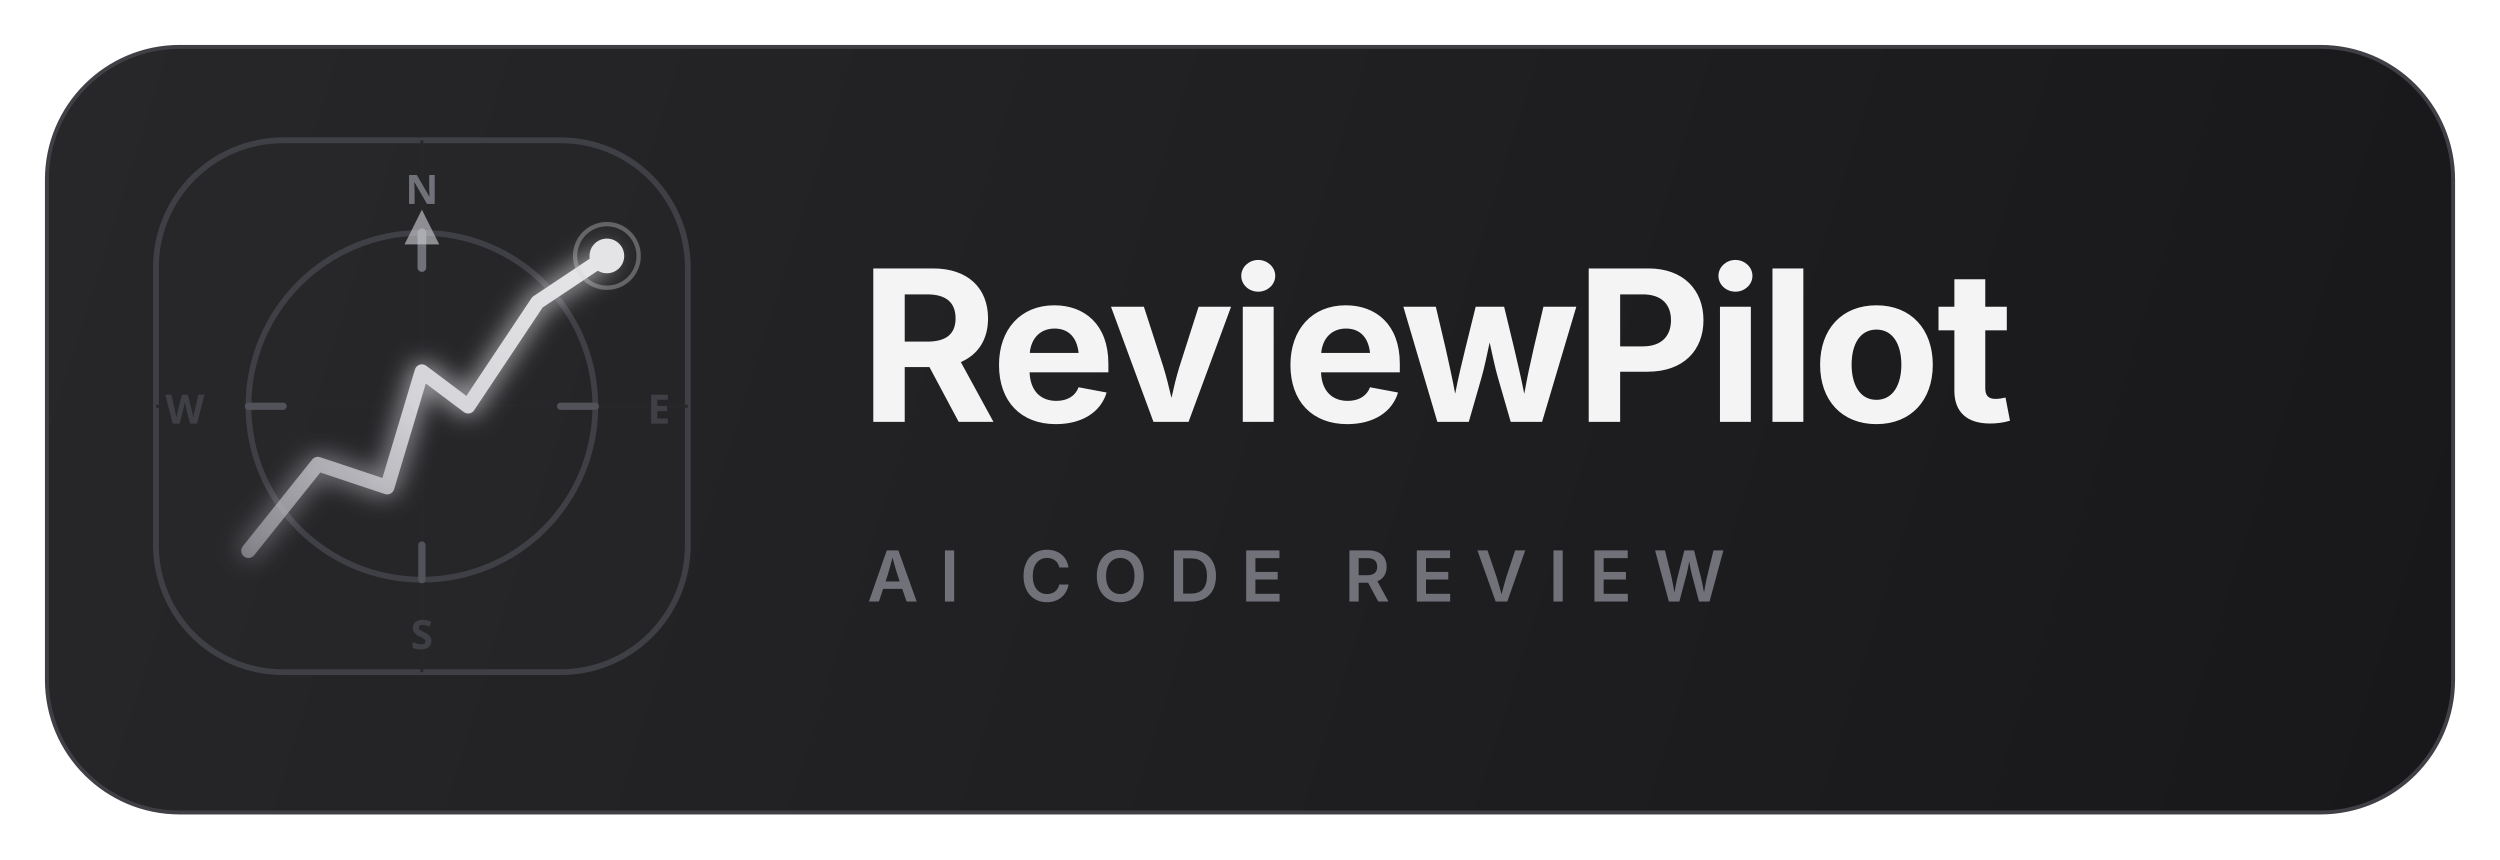
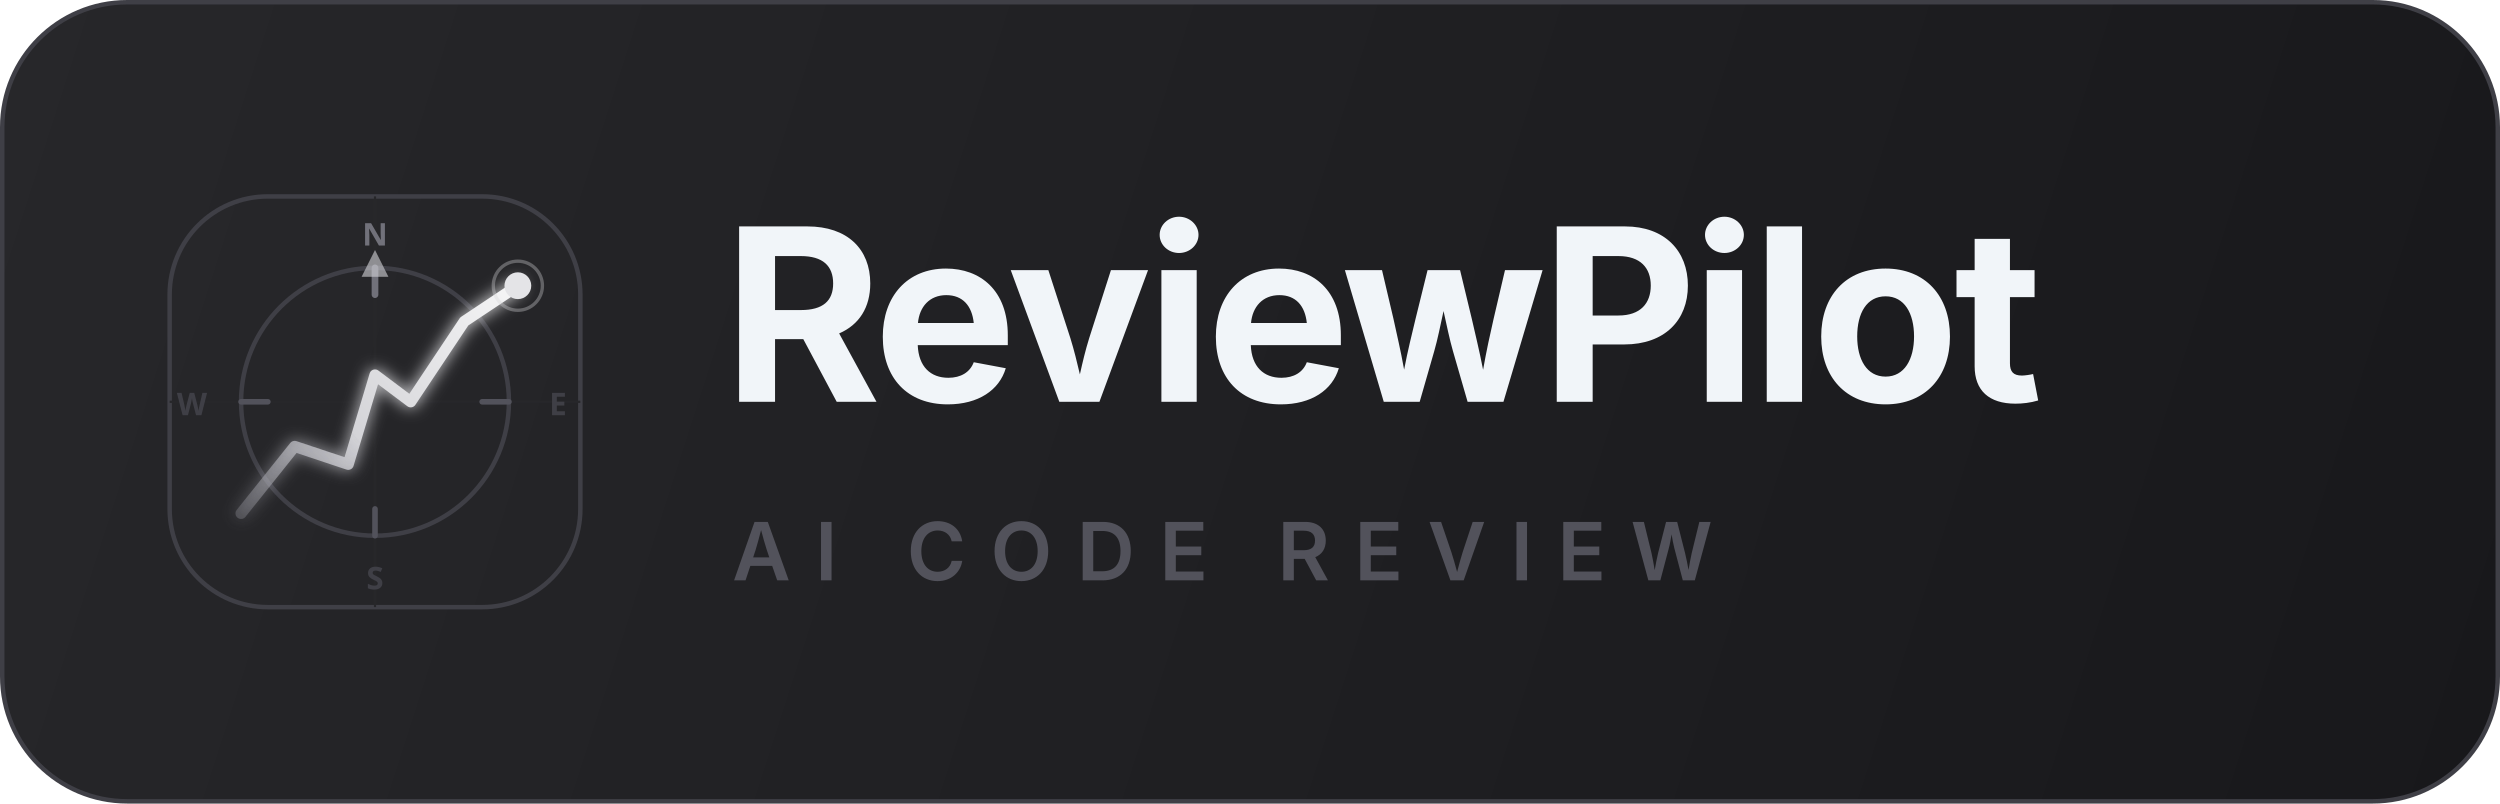
- <svg xmlns="http://www.w3.org/2000/svg" width="640" height="220" viewBox="0 0 640 220" fill="none" role="img" aria-label="ReviewPilot graphite logo">
+ <svg xmlns="http://www.w3.org/2000/svg" width="560" height="180" viewBox="0 0 560 180" fill="none" role="img" aria-label="ReviewPilot graphite wordmark">
  <defs>
-     <linearGradient id="reviewpilot-logo-shell" x1="20" y1="16" x2="620" y2="204" gradientUnits="userSpaceOnUse">
+     <linearGradient id="reviewpilot-graphite-wordmark-shell" x1="0" y1="0" x2="560" y2="180" gradientUnits="userSpaceOnUse">
      <stop offset="0%" stop-color="#27272a" />
      <stop offset="100%" stop-color="#18181b" />
    </linearGradient>
-     <linearGradient id="reviewpilot-logo-route" x1="56" y1="144" x2="152" y2="56" gradientUnits="userSpaceOnUse">
-       <stop offset="0%" stop-color="#a1a1aa" stop-opacity="0.35" />
-       <stop offset="45%" stop-color="#d4d4d8" />
+     <linearGradient id="reviewpilot-graphite-wordmark-route" x1="20" y1="75" x2="80" y2="25" gradientUnits="userSpaceOnUse">
+       <stop offset="0%" stop-color="#a1a1aa" stop-opacity="0.3" />
+       <stop offset="40%" stop-color="#d4d4d8" />
      <stop offset="100%" stop-color="#f4f4f5" />
    </linearGradient>
-     <filter id="reviewpilot-logo-glow" x="-20%" y="-20%" width="140%" height="140%">
-       <feGaussianBlur stdDeviation="2.2" result="blurred" />
+     <filter id="reviewpilot-graphite-wordmark-glow" x="-20%" y="-20%" width="140%" height="140%">
+       <feGaussianBlur stdDeviation="1.8" result="blurred" />
      <feComposite in="SourceGraphic" in2="blurred" operator="over" />
    </filter>
+     <clipPath id="reviewpilot-graphite-wordmark-clip">
+       <rect x="4" y="4" width="92" height="92" rx="22" />
+     </clipPath>
  </defs>
-   <rect x="12" y="12" width="616" height="196" rx="34" fill="url(#reviewpilot-logo-shell)" />
-   <rect x="12" y="12" width="616" height="196" rx="34" fill="none" stroke="#3f3f46" />
-   <g transform="translate(34 30)">
-     <svg width="148" height="148" viewBox="0 0 100 100" fill="none">
-       <rect x="4" y="4" width="92" height="92" rx="22" fill="url(#reviewpilot-logo-shell)" />
-       <rect x="4" y="4" width="92" height="92" rx="22" fill="none" stroke="#3f3f46" stroke-width="1" />
+   <rect x="0.5" y="0.5" width="559" height="179" rx="28" fill="url(#reviewpilot-graphite-wordmark-shell)" />
+   <rect x="0.5" y="0.5" width="559" height="179" rx="28" fill="none" stroke="#3f3f46" />
+   <g transform="translate(34 40)">
+     <rect x="4" y="4" width="92" height="92" rx="22" fill="url(#reviewpilot-graphite-wordmark-shell)" />
+     <rect x="4" y="4" width="92" height="92" rx="22" fill="none" stroke="#3f3f46" stroke-width="1" />
+     <g clip-path="url(#reviewpilot-graphite-wordmark-clip)">
      <line x1="50" y1="4" x2="50" y2="96" stroke="#27272a" stroke-width="0.5" />
      <line x1="4" y1="50" x2="96" y2="50" stroke="#27272a" stroke-width="0.5" />
      <circle cx="50" cy="50" r="30" fill="none" stroke="#3f3f46" stroke-width="1" />
-       <text x="50" y="15" text-anchor="middle" fill="#71717a" font-size="7" font-family="system-ui, sans-serif" font-weight="600">N</text>
-       <text x="50" y="92" text-anchor="middle" fill="#3f3f46" font-size="7" font-family="system-ui, sans-serif" font-weight="600">S</text>
-       <text x="91" y="53" text-anchor="middle" fill="#3f3f46" font-size="7" font-family="system-ui, sans-serif" font-weight="600">E</text>
-       <text x="9" y="53" text-anchor="middle" fill="#3f3f46" font-size="7" font-family="system-ui, sans-serif" font-weight="600">W</text>
+       <text x="50" y="15" text-anchor="middle" fill="#71717a" font-size="7" font-family="system-ui" font-weight="600">N</text>
+       <text x="50" y="92" text-anchor="middle" fill="#3f3f46" font-size="7" font-family="system-ui" font-weight="600">S</text>
+       <text x="91" y="53" text-anchor="middle" fill="#3f3f46" font-size="7" font-family="system-ui" font-weight="600">E</text>
+       <text x="9" y="53" text-anchor="middle" fill="#3f3f46" font-size="7" font-family="system-ui" font-weight="600">W</text>
      <line x1="50" y1="20" x2="50" y2="26" stroke="#71717a" stroke-width="1.5" stroke-linecap="round" />
      <line x1="50" y1="74" x2="50" y2="80" stroke="#52525b" stroke-width="1.25" stroke-linecap="round" />
      <line x1="20" y1="50" x2="26" y2="50" stroke="#52525b" stroke-width="1.25" stroke-linecap="round" />
      <line x1="74" y1="50" x2="80" y2="50" stroke="#52525b" stroke-width="1.25" stroke-linecap="round" />
      <path d="M47 22L50 16L53 22Z" fill="#d4d4d8" opacity="0.6" />
-       <path d="M20 75L32 60L44 64L50 44L58 50L70 32L82 24" stroke="url(#reviewpilot-logo-route)" stroke-width="2.5" stroke-linecap="round" stroke-linejoin="round" fill="none" filter="url(#reviewpilot-logo-glow)" />
+       <path d="M20 75L32 60L44 64L50 44L58 50L70 32L82 24" stroke="url(#reviewpilot-graphite-wordmark-route)" stroke-width="2.5" stroke-linecap="round" stroke-linejoin="round" fill="none" filter="url(#reviewpilot-graphite-wordmark-glow)" />
      <circle cx="82" cy="24" r="3" fill="#e4e4e7" />
      <circle cx="82" cy="24" r="5.5" fill="none" stroke="#d4d4d8" stroke-width="0.75" opacity="0.35" />
-     </svg>
+     </g>
  </g>
-   <g transform="translate(220 72)">
-     <text x="0" y="36" fill="#f4f4f5" font-size="54" font-family="Inter, Segoe UI, Arial, sans-serif" font-weight="700" letter-spacing="-1.2">ReviewPilot</text>
-     <text x="2" y="82" fill="#71717a" font-size="18" font-family="Inter, Segoe UI, Arial, sans-serif" font-weight="600" letter-spacing="5.5">AI CODE REVIEW</text>
+   <g transform="translate(162 56)">
+     <text x="0" y="34" fill="#f1f5f9" font-size="54" font-family="Inter, Segoe UI, Arial, sans-serif" font-weight="700" letter-spacing="-1.2">ReviewPilot</text>
+     <text x="2" y="74" fill="#52525b" font-size="18" font-family="Inter, Segoe UI, Arial, sans-serif" font-weight="600" letter-spacing="5.5">AI CODE REVIEW</text>
  </g>
</svg>
